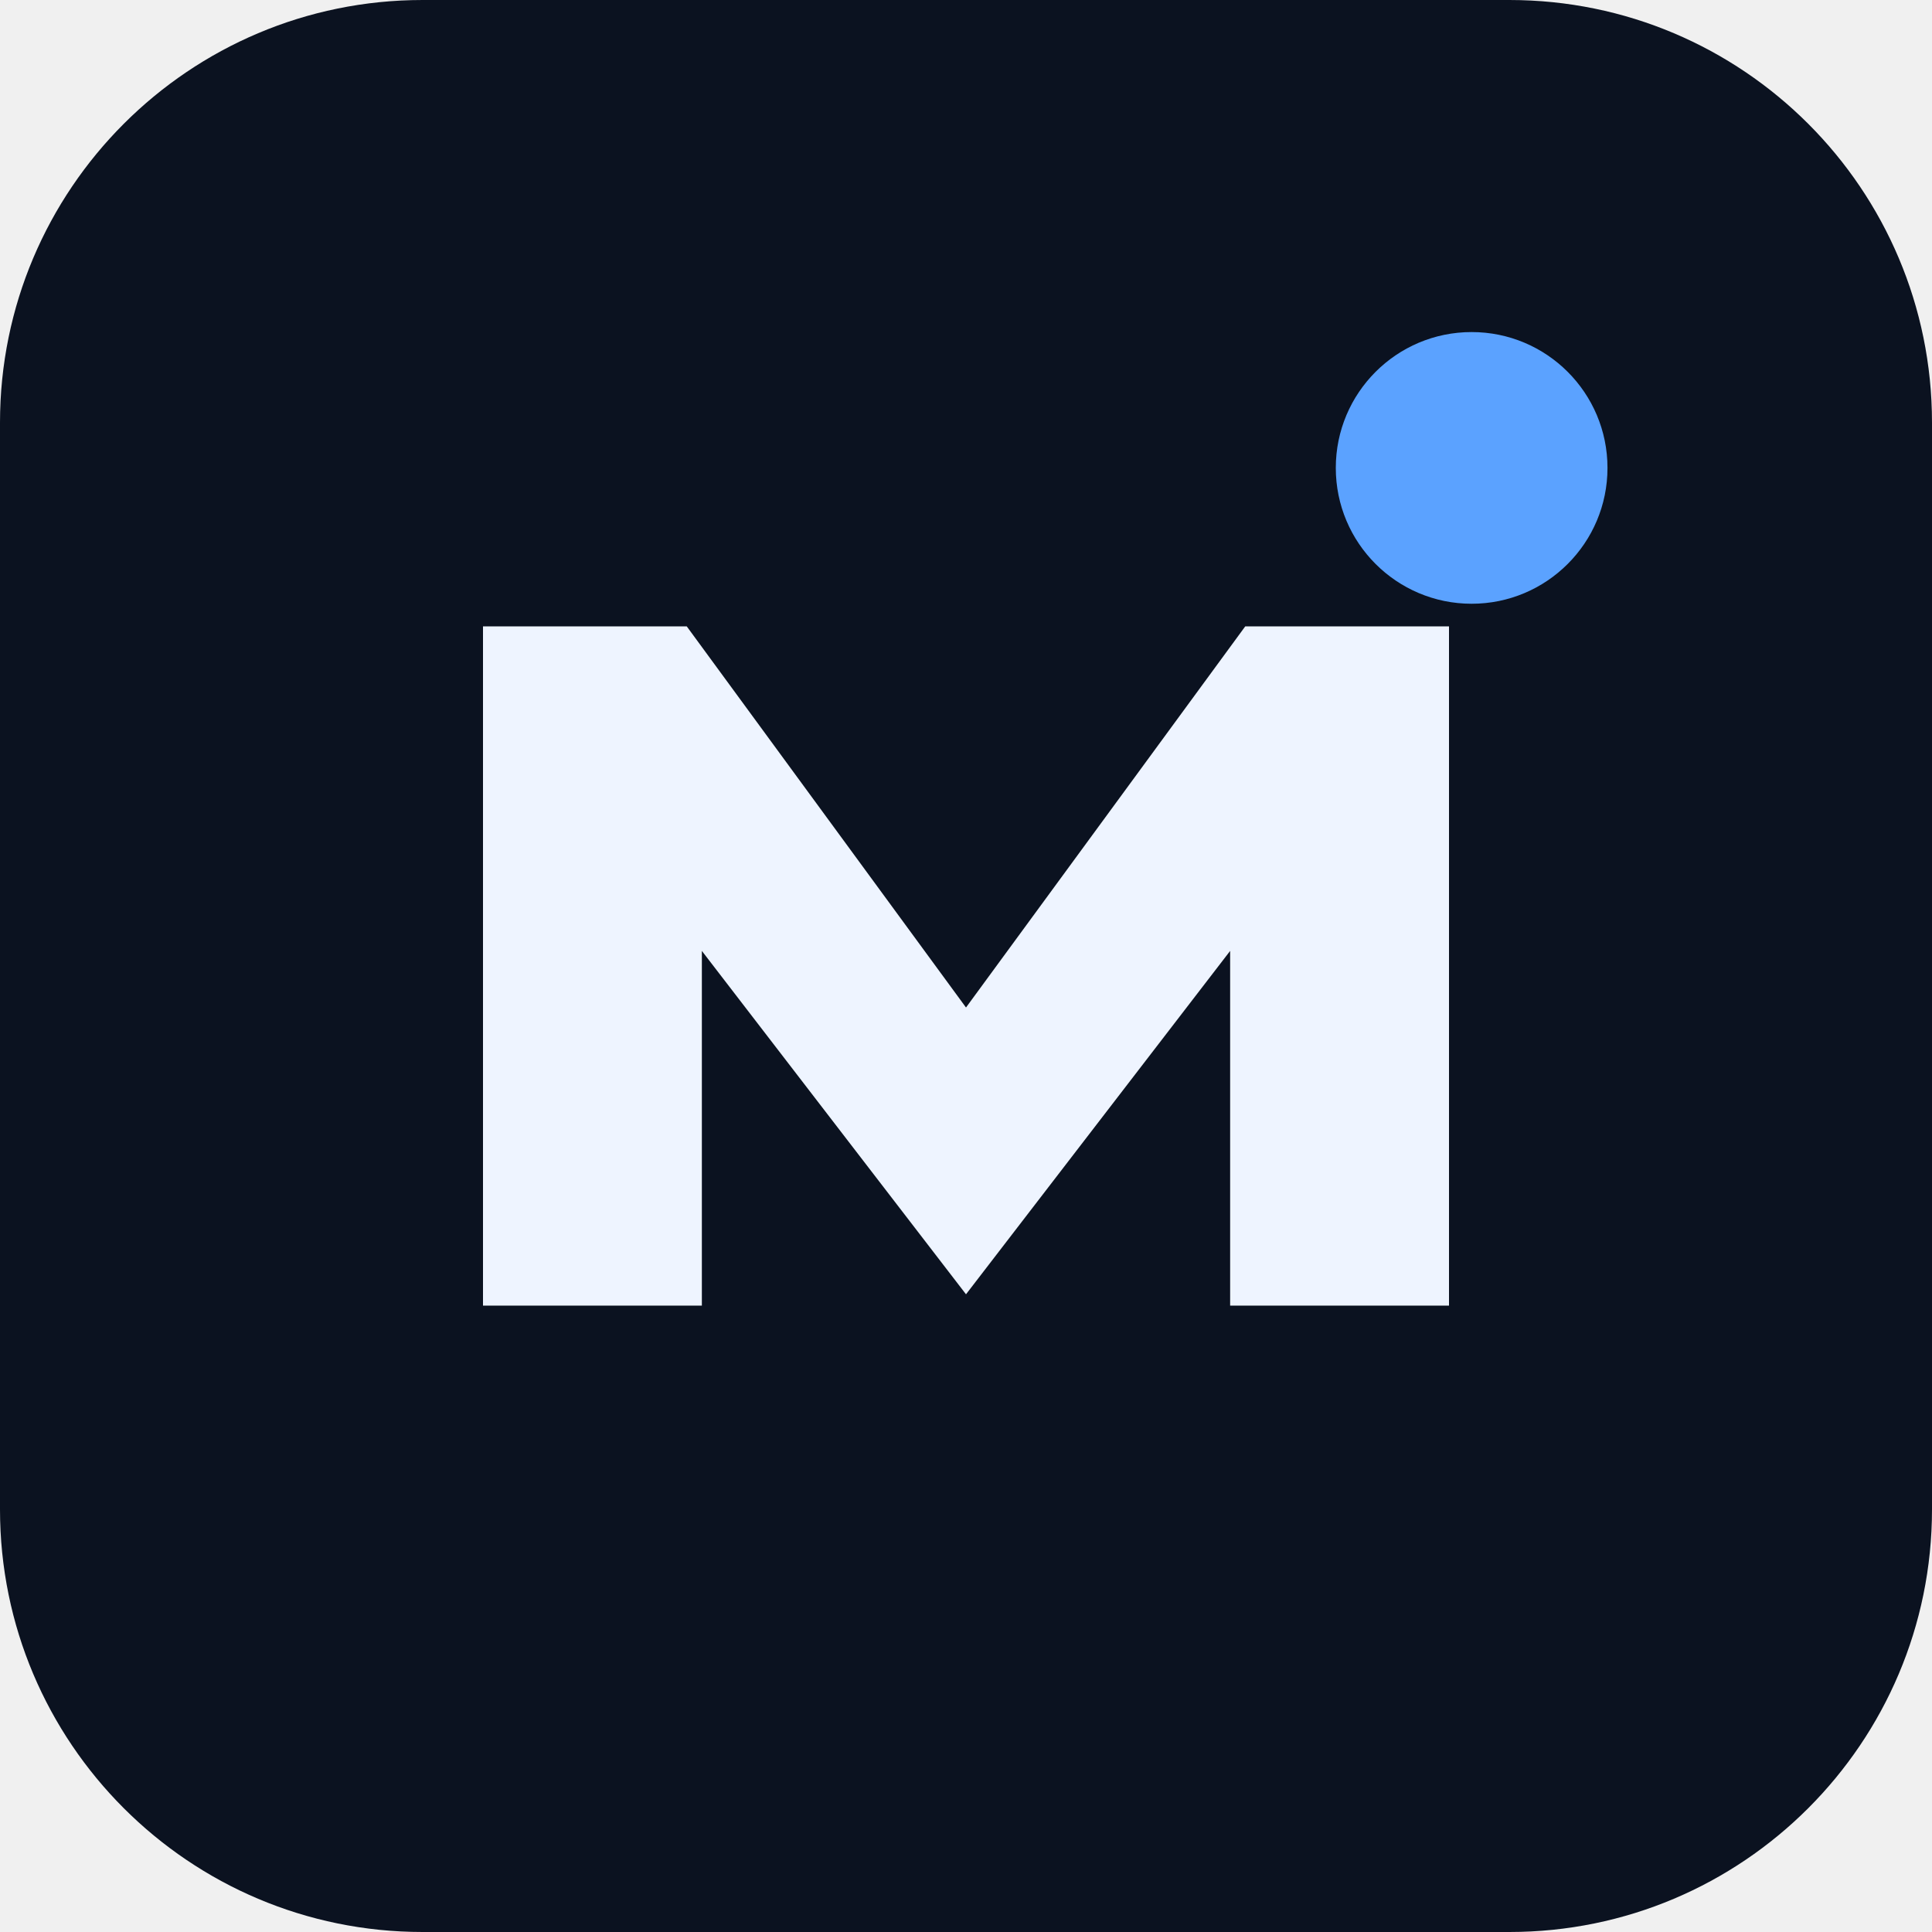
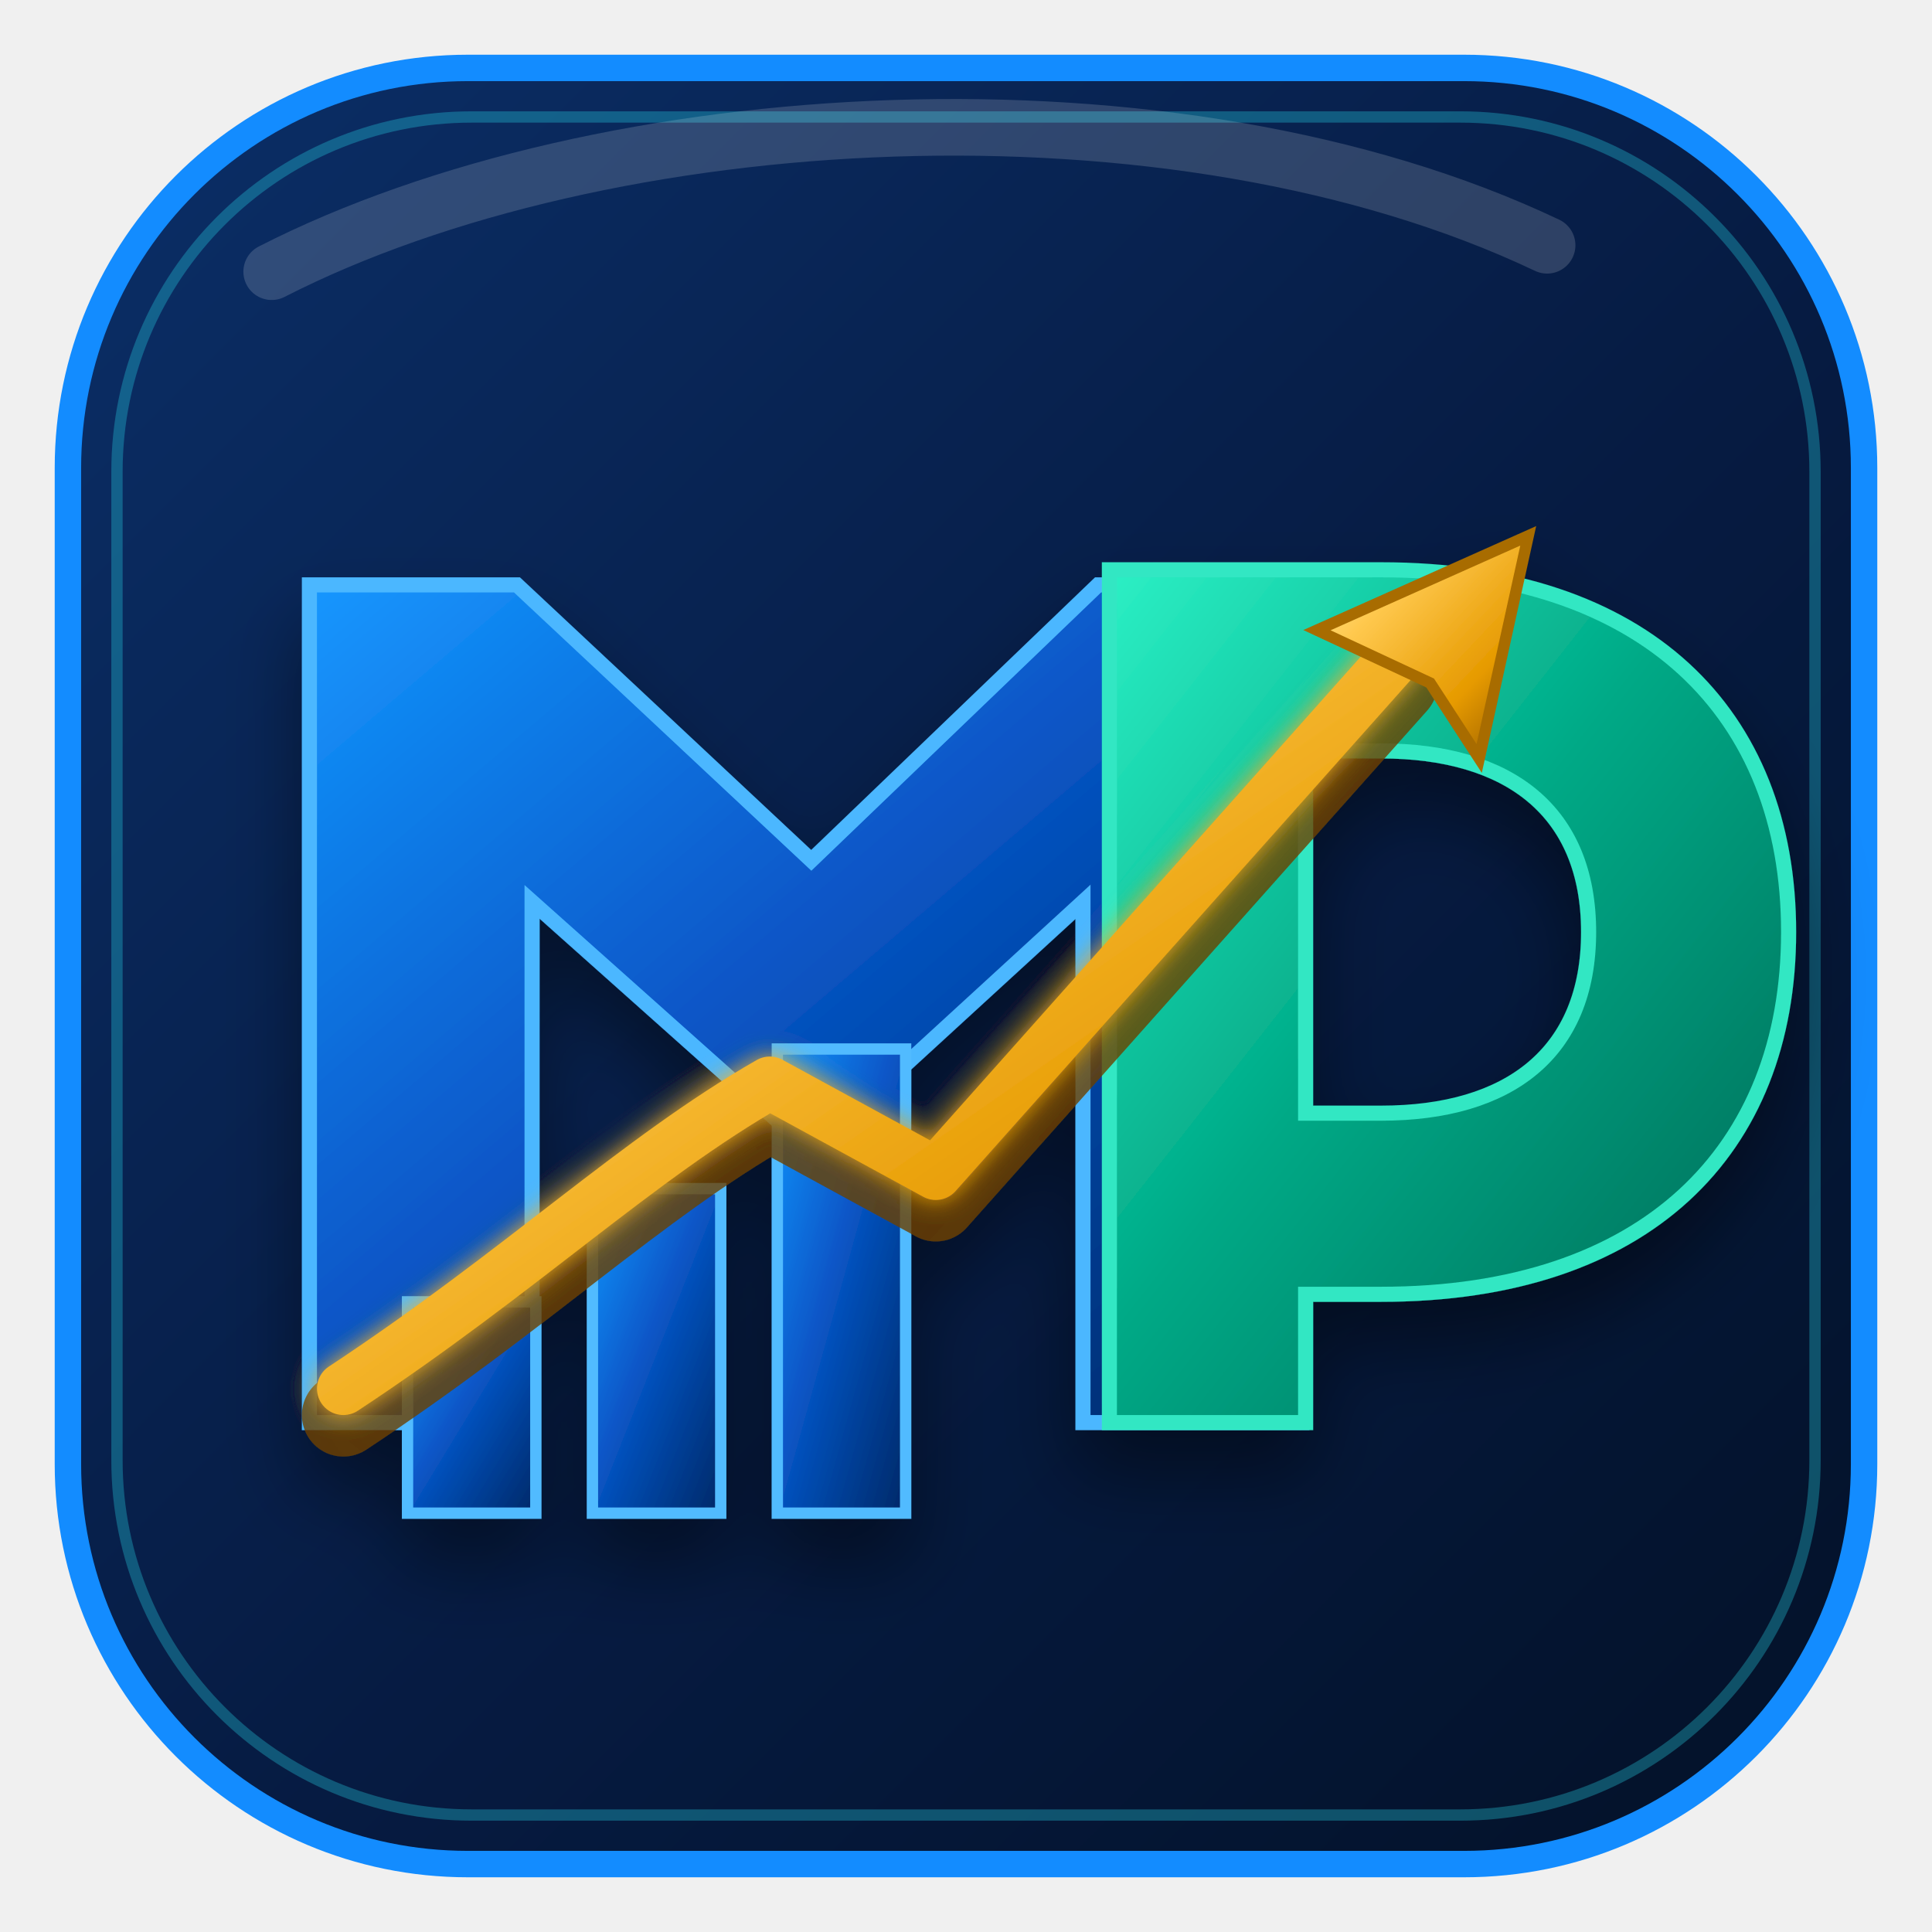
- <svg xmlns="http://www.w3.org/2000/svg" viewBox="0 0 512 512">
-   <rect width="512" height="512" rx="112" fill="#0b1220" />
-   <path d="M128 346V166h54l74 101 74-101h54v180h-58V252l-70 91-70-91v94z" fill="#eef4ff" />
-   <circle cx="390" cy="124" r="36" fill="#5ba2ff" />
+ <svg xmlns="http://www.w3.org/2000/svg" viewBox="0 0 512 512" role="img" aria-label="Meu Patrimônio">
+   <defs>
+     <linearGradient id="bg" x1="0" y1="0" x2="1" y2="1">
+       <stop stop-color="#0b2f68" />
+       <stop offset=".55" stop-color="#061b42" />
+       <stop offset="1" stop-color="#031127" />
+     </linearGradient>
+     <linearGradient id="blue" x1="0" y1="0" x2="1" y2="1">
+       <stop stop-color="#1597ff" />
+       <stop offset=".45" stop-color="#0756c7" />
+       <stop offset="1" stop-color="#022867" />
+     </linearGradient>
+     <linearGradient id="green" x1="0" y1="0" x2="1" y2="1">
+       <stop stop-color="#2cf0c5" />
+       <stop offset=".45" stop-color="#00a986" />
+       <stop offset="1" stop-color="#006653" />
+     </linearGradient>
+     <linearGradient id="gold" x1="0" y1="0" x2="1" y2="1">
+       <stop stop-color="#fff0a7" />
+       <stop offset=".3" stop-color="#ffc94f" />
+       <stop offset=".7" stop-color="#e69a00" />
+       <stop offset="1" stop-color="#8f5600" />
+     </linearGradient>
+     <filter id="shadow" x="-30%" y="-30%" width="160%" height="160%">
+       <feDropShadow dx="0" dy="12" stdDeviation="10" flood-color="#000" flood-opacity=".42" />
+     </filter>
+     <filter id="glow" x="-30%" y="-30%" width="160%" height="160%">
+       <feGaussianBlur stdDeviation="3" result="b" />
+       <feMerge>
+         <feMergeNode in="b" />
+         <feMergeNode in="SourceGraphic" />
+       </feMerge>
+     </filter>
+   </defs>
+   <rect x="18" y="18" width="476" height="476" rx="106" fill="url(#bg)" stroke="#138cff" stroke-width="7" />
+   <rect x="31" y="31" width="450" height="450" rx="94" fill="none" stroke="#28d5e8" stroke-opacity=".32" stroke-width="3" />
+   <g filter="url(#shadow)">
+     <path d="M82 155h55l78 73 76-73h54v222h-58V239l-72 66-74-66v138H82z" fill="url(#blue)" stroke="#4cb7ff" stroke-width="4" />
+     <path d="M294 151h72c70 0 108 38 108 96s-38 96-108 96h-20v34h-52zm52 48v96h20c34 0 55-16 55-48s-21-48-55-48z" fill="url(#green)" stroke="#32e7c3" stroke-width="4" />
+     <g fill="url(#blue)" stroke="#51bbff" stroke-width="3">
+       <path d="M108 345h34v56h-34z" />
+       <path d="M157 315h34v86h-34z" />
+       <path d="M206 278h34v123h-34z" />
+     </g>
+     <path d="M91 375c47-31 78-61 113-81l44 24 122-137" fill="none" stroke="#6c4100" stroke-opacity=".8" stroke-width="22" stroke-linecap="round" stroke-linejoin="round" />
+     <path d="M91 368c47-31 78-61 113-81l44 24 122-137" fill="none" stroke="url(#gold)" stroke-width="14" stroke-linecap="round" stroke-linejoin="round" filter="url(#glow)" />
+     <path d="M349 167l56-25-13 59-13-20z" fill="url(#gold)" stroke="#a86c00" stroke-width="3" />
+   </g>
+   <path d="M72 72c88-45 239-54 338-7" fill="none" stroke="#fff" stroke-opacity=".16" stroke-width="15" stroke-linecap="round" />
</svg>
